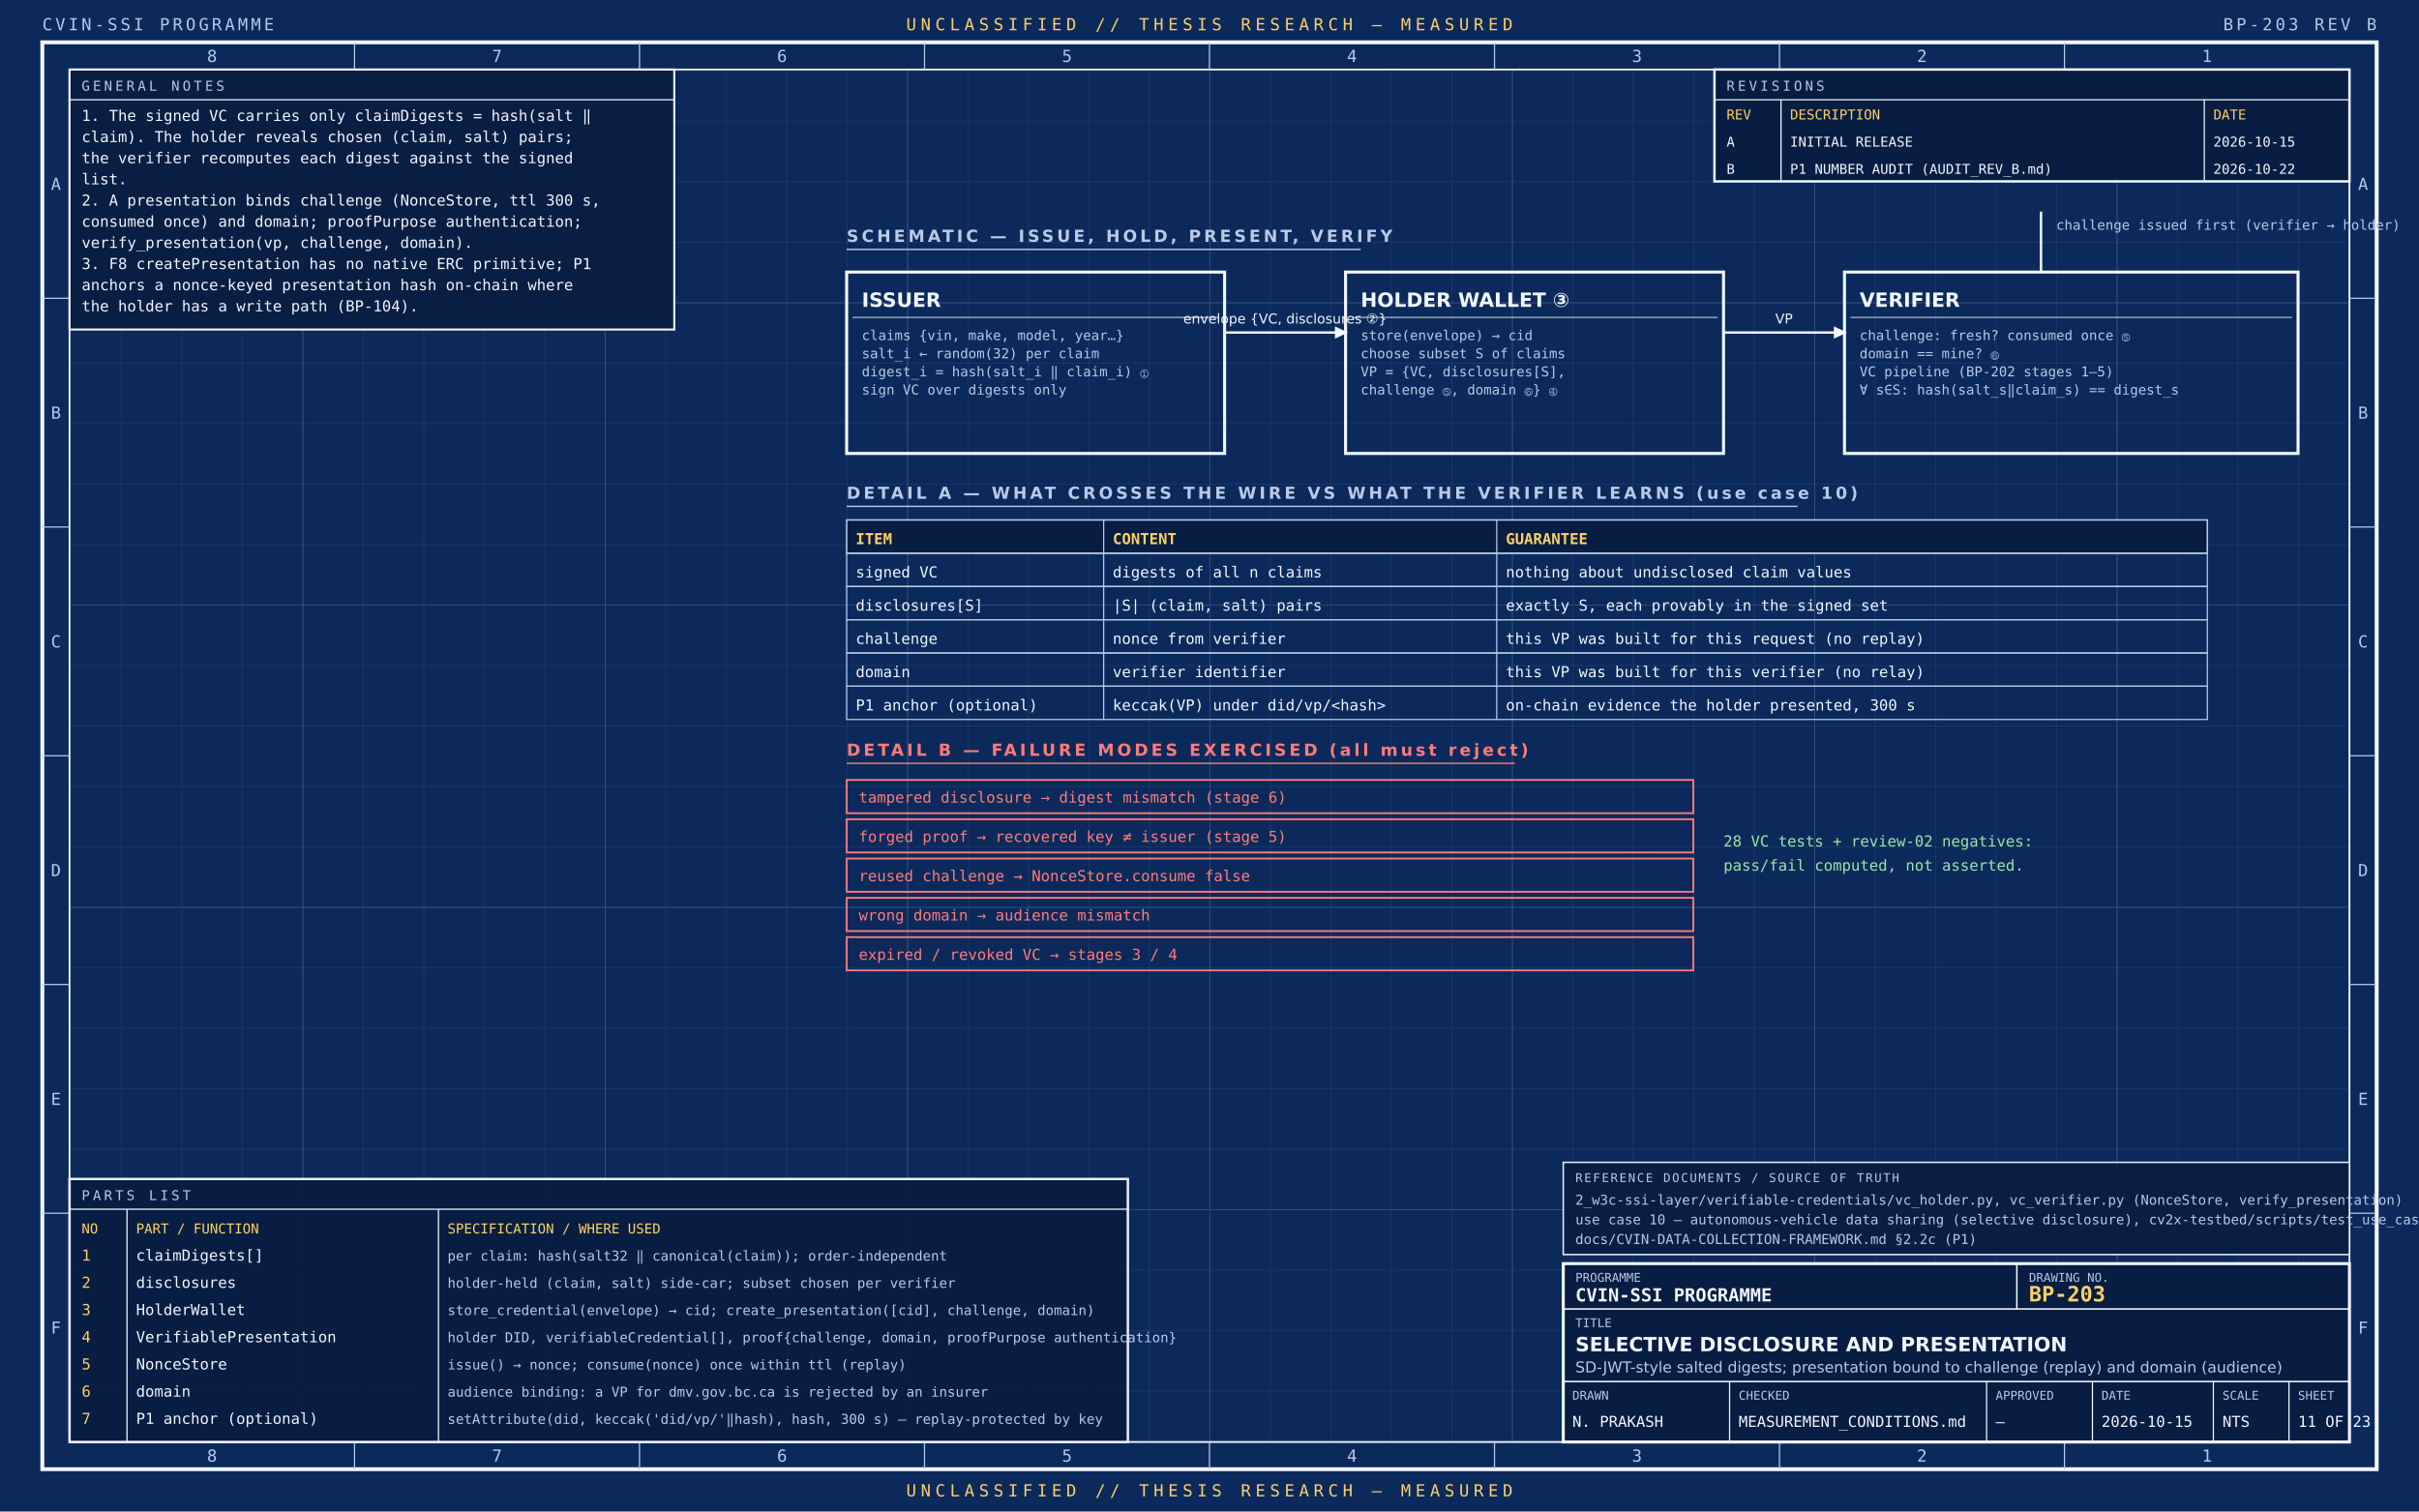
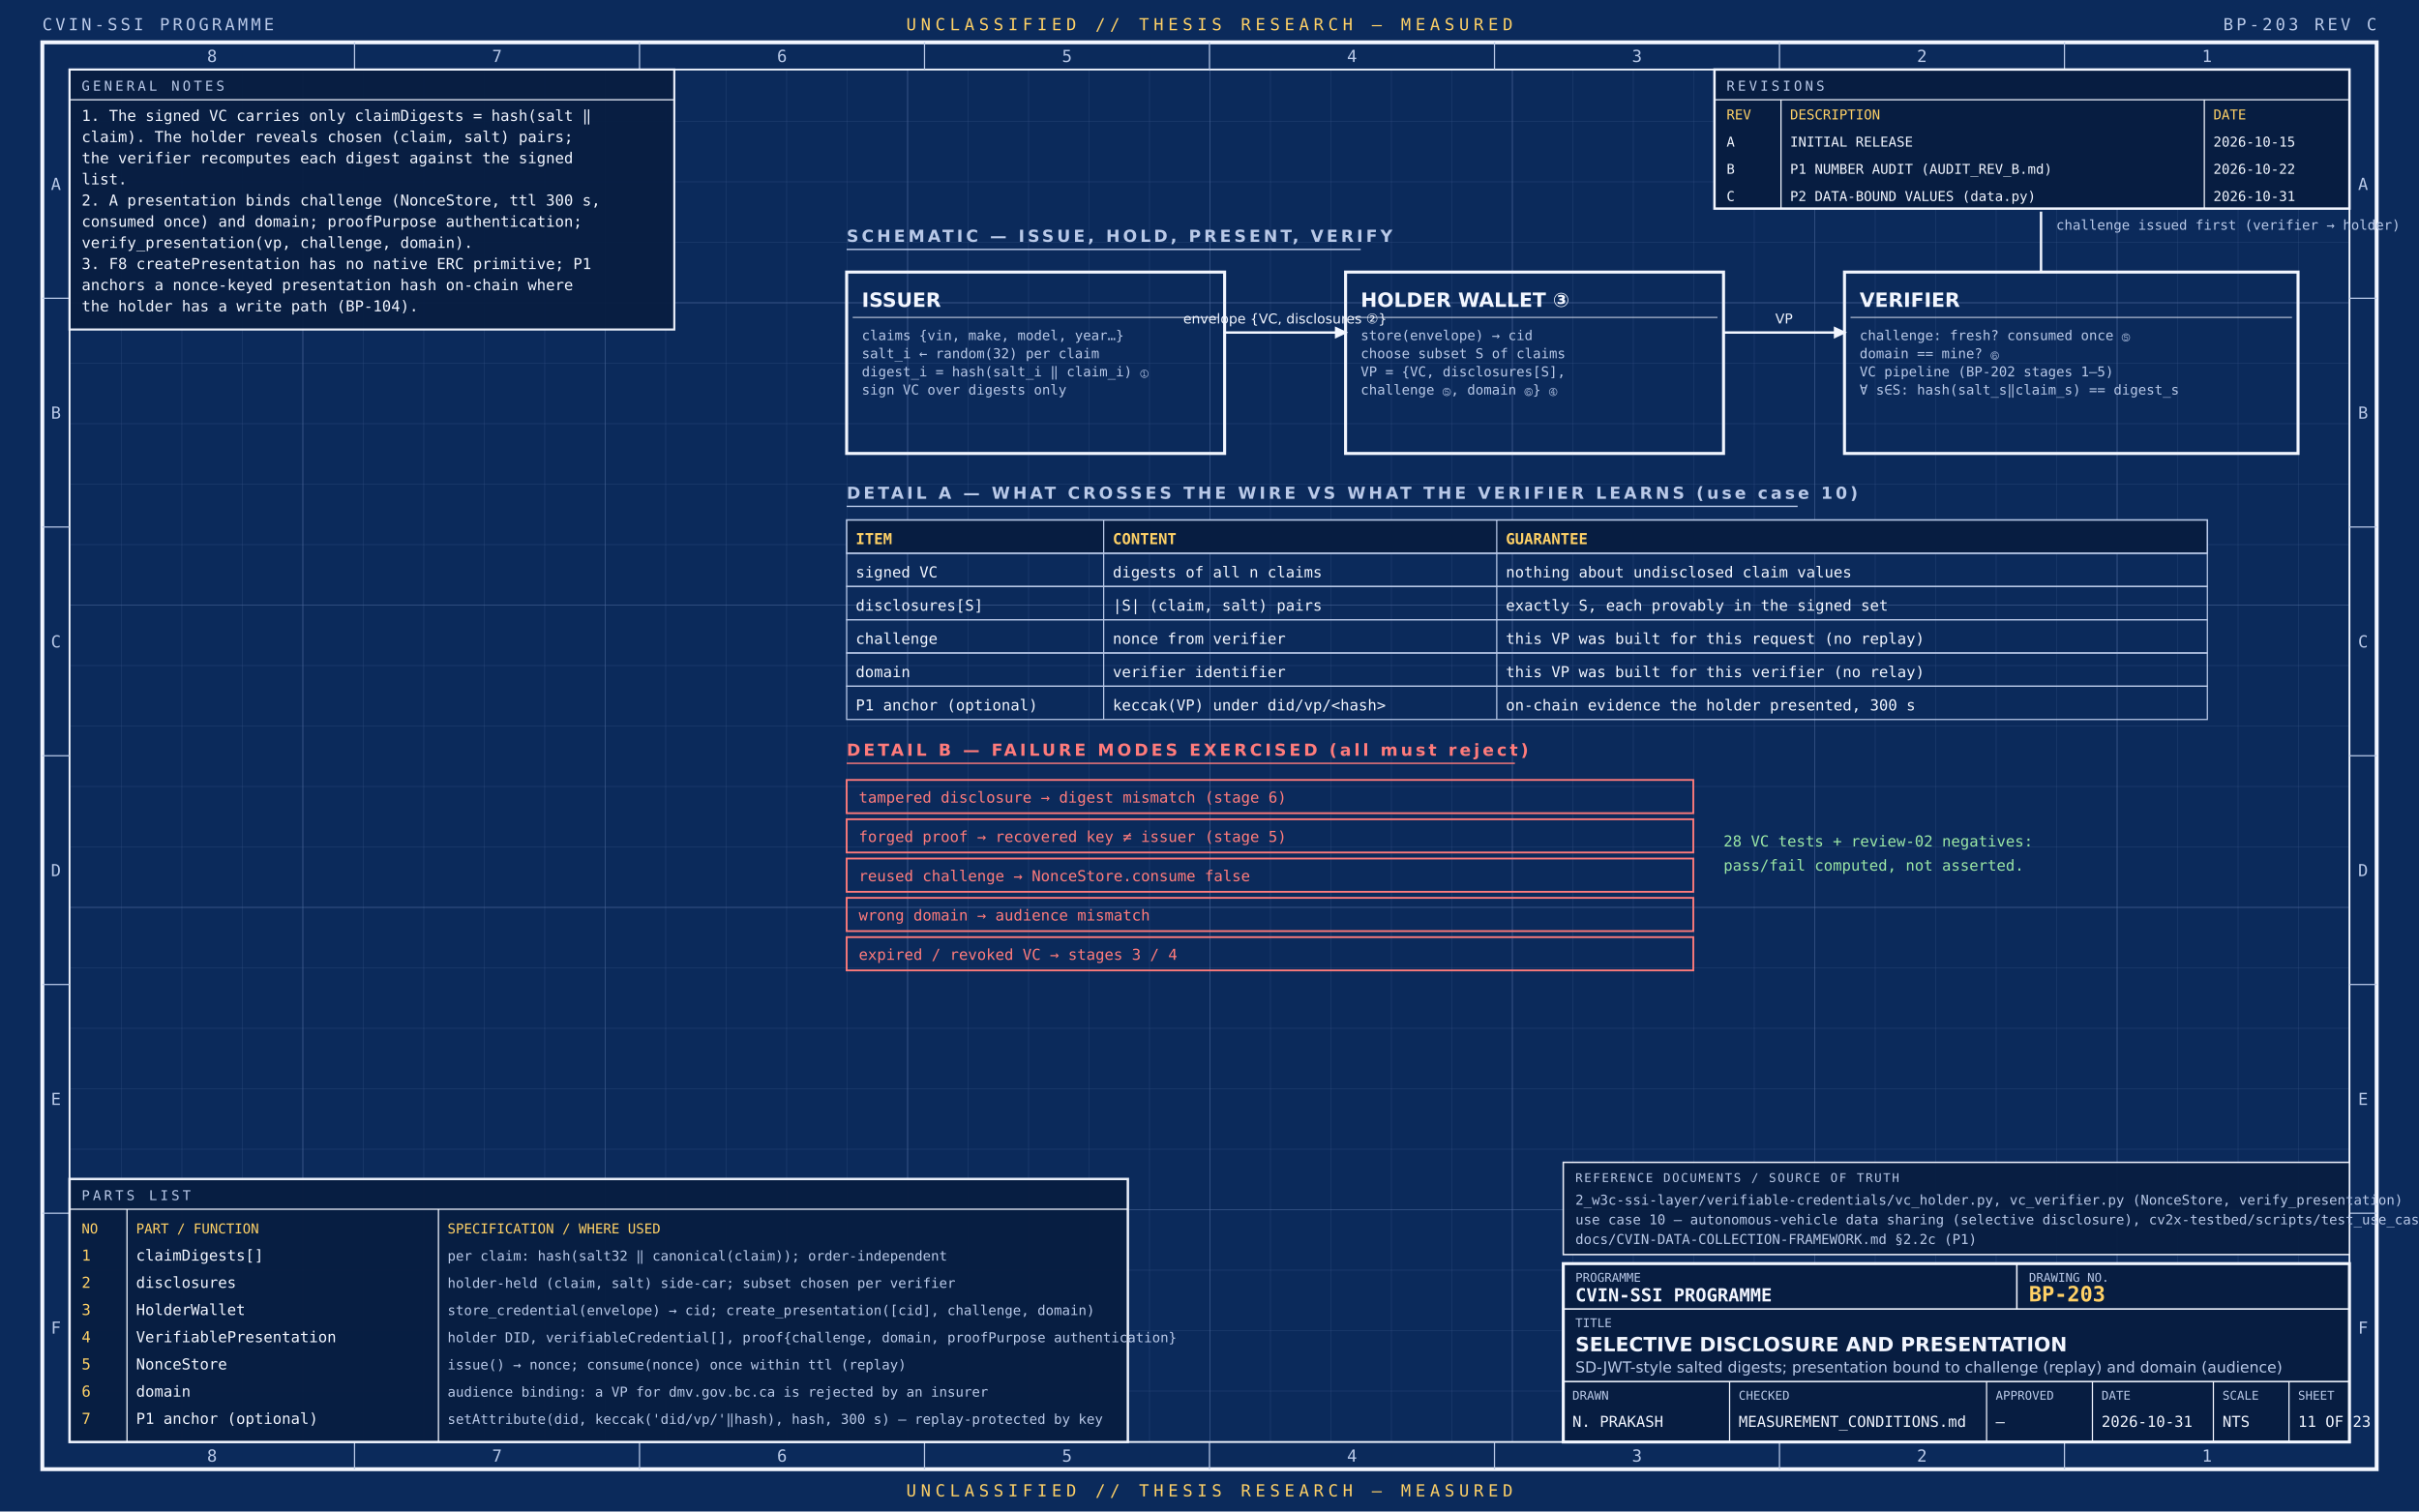
<svg xmlns="http://www.w3.org/2000/svg" width="1600" height="1000" viewBox="0 0 1600 1000">
  <defs>
    <pattern id="grid" width="40" height="40" patternUnits="userSpaceOnUse">
      <path d="M 40 0 L 0 0 0 40" fill="none" stroke="#5c78ad" stroke-width="0.35" opacity="0.55" />
    </pattern>
    <pattern id="grid2" width="200" height="200" patternUnits="userSpaceOnUse">
      <path d="M 200 0 L 0 0 0 200" fill="none" stroke="#5c78ad" stroke-width="0.7" opacity="0.6" />
    </pattern>
  </defs>
  <rect width="1600" height="1000" fill="#0b2a5b" />
  <rect x="46" y="46" width="1508" height="908" fill="url(#grid)" />
  <rect x="46" y="46" width="1508" height="908" fill="url(#grid2)" />
  <rect x="28" y="28" width="1544" height="944" fill="none" stroke="#f2f6ff" stroke-width="2.6" />
  <rect x="46" y="46" width="1508" height="908" fill="none" stroke="#f2f6ff" stroke-width="1.2" />
  <text x="140.25" y="41" font-family="DejaVu Sans Mono, Menlo, Consolas, monospace" font-size="11" fill="#b9c9e8" text-anchor="middle">8</text>
  <text x="140.25" y="967" font-family="DejaVu Sans Mono, Menlo, Consolas, monospace" font-size="11" fill="#b9c9e8" text-anchor="middle">8</text>
  <text x="328.75" y="41" font-family="DejaVu Sans Mono, Menlo, Consolas, monospace" font-size="11" fill="#b9c9e8" text-anchor="middle">7</text>
  <text x="328.75" y="967" font-family="DejaVu Sans Mono, Menlo, Consolas, monospace" font-size="11" fill="#b9c9e8" text-anchor="middle">7</text>
  <line x1="234.5" y1="28" x2="234.5" y2="46" stroke="#b9c9e8" stroke-width="0.8" />
  <line x1="234.5" y1="954" x2="234.5" y2="972" stroke="#b9c9e8" stroke-width="0.8" />
  <text x="517.25" y="41" font-family="DejaVu Sans Mono, Menlo, Consolas, monospace" font-size="11" fill="#b9c9e8" text-anchor="middle">6</text>
  <text x="517.25" y="967" font-family="DejaVu Sans Mono, Menlo, Consolas, monospace" font-size="11" fill="#b9c9e8" text-anchor="middle">6</text>
  <line x1="423.0" y1="28" x2="423.0" y2="46" stroke="#b9c9e8" stroke-width="0.8" />
  <line x1="423.0" y1="954" x2="423.0" y2="972" stroke="#b9c9e8" stroke-width="0.8" />
  <text x="705.75" y="41" font-family="DejaVu Sans Mono, Menlo, Consolas, monospace" font-size="11" fill="#b9c9e8" text-anchor="middle">5</text>
  <text x="705.75" y="967" font-family="DejaVu Sans Mono, Menlo, Consolas, monospace" font-size="11" fill="#b9c9e8" text-anchor="middle">5</text>
  <line x1="611.5" y1="28" x2="611.5" y2="46" stroke="#b9c9e8" stroke-width="0.8" />
  <line x1="611.5" y1="954" x2="611.5" y2="972" stroke="#b9c9e8" stroke-width="0.8" />
  <text x="894.25" y="41" font-family="DejaVu Sans Mono, Menlo, Consolas, monospace" font-size="11" fill="#b9c9e8" text-anchor="middle">4</text>
  <text x="894.25" y="967" font-family="DejaVu Sans Mono, Menlo, Consolas, monospace" font-size="11" fill="#b9c9e8" text-anchor="middle">4</text>
  <line x1="800.0" y1="28" x2="800.0" y2="46" stroke="#b9c9e8" stroke-width="0.8" />
  <line x1="800.0" y1="954" x2="800.0" y2="972" stroke="#b9c9e8" stroke-width="0.8" />
  <text x="1082.75" y="41" font-family="DejaVu Sans Mono, Menlo, Consolas, monospace" font-size="11" fill="#b9c9e8" text-anchor="middle">3</text>
  <text x="1082.75" y="967" font-family="DejaVu Sans Mono, Menlo, Consolas, monospace" font-size="11" fill="#b9c9e8" text-anchor="middle">3</text>
  <line x1="988.5" y1="28" x2="988.5" y2="46" stroke="#b9c9e8" stroke-width="0.8" />
  <line x1="988.5" y1="954" x2="988.5" y2="972" stroke="#b9c9e8" stroke-width="0.8" />
  <text x="1271.25" y="41" font-family="DejaVu Sans Mono, Menlo, Consolas, monospace" font-size="11" fill="#b9c9e8" text-anchor="middle">2</text>
  <text x="1271.25" y="967" font-family="DejaVu Sans Mono, Menlo, Consolas, monospace" font-size="11" fill="#b9c9e8" text-anchor="middle">2</text>
  <line x1="1177.0" y1="28" x2="1177.0" y2="46" stroke="#b9c9e8" stroke-width="0.8" />
  <line x1="1177.0" y1="954" x2="1177.0" y2="972" stroke="#b9c9e8" stroke-width="0.8" />
  <text x="1459.75" y="41" font-family="DejaVu Sans Mono, Menlo, Consolas, monospace" font-size="11" fill="#b9c9e8" text-anchor="middle">1</text>
  <text x="1459.75" y="967" font-family="DejaVu Sans Mono, Menlo, Consolas, monospace" font-size="11" fill="#b9c9e8" text-anchor="middle">1</text>
  <line x1="1365.5" y1="28" x2="1365.5" y2="46" stroke="#b9c9e8" stroke-width="0.8" />
  <line x1="1365.5" y1="954" x2="1365.5" y2="972" stroke="#b9c9e8" stroke-width="0.8" />
  <text x="37" y="125.667" font-family="DejaVu Sans Mono, Menlo, Consolas, monospace" font-size="11" fill="#b9c9e8" text-anchor="middle">A</text>
  <text x="1563" y="125.667" font-family="DejaVu Sans Mono, Menlo, Consolas, monospace" font-size="11" fill="#b9c9e8" text-anchor="middle">A</text>
  <text x="37" y="277.0" font-family="DejaVu Sans Mono, Menlo, Consolas, monospace" font-size="11" fill="#b9c9e8" text-anchor="middle">B</text>
  <text x="1563" y="277.0" font-family="DejaVu Sans Mono, Menlo, Consolas, monospace" font-size="11" fill="#b9c9e8" text-anchor="middle">B</text>
  <line x1="28" y1="197.333" x2="46" y2="197.333" stroke="#b9c9e8" stroke-width="0.8" />
  <line x1="1554" y1="197.333" x2="1572" y2="197.333" stroke="#b9c9e8" stroke-width="0.8" />
  <text x="37" y="428.333" font-family="DejaVu Sans Mono, Menlo, Consolas, monospace" font-size="11" fill="#b9c9e8" text-anchor="middle">C</text>
  <text x="1563" y="428.333" font-family="DejaVu Sans Mono, Menlo, Consolas, monospace" font-size="11" fill="#b9c9e8" text-anchor="middle">C</text>
  <line x1="28" y1="348.667" x2="46" y2="348.667" stroke="#b9c9e8" stroke-width="0.8" />
  <line x1="1554" y1="348.667" x2="1572" y2="348.667" stroke="#b9c9e8" stroke-width="0.8" />
  <text x="37" y="579.667" font-family="DejaVu Sans Mono, Menlo, Consolas, monospace" font-size="11" fill="#b9c9e8" text-anchor="middle">D</text>
  <text x="1563" y="579.667" font-family="DejaVu Sans Mono, Menlo, Consolas, monospace" font-size="11" fill="#b9c9e8" text-anchor="middle">D</text>
  <line x1="28" y1="500.0" x2="46" y2="500.0" stroke="#b9c9e8" stroke-width="0.8" />
  <line x1="1554" y1="500.0" x2="1572" y2="500.0" stroke="#b9c9e8" stroke-width="0.8" />
  <text x="37" y="731.0" font-family="DejaVu Sans Mono, Menlo, Consolas, monospace" font-size="11" fill="#b9c9e8" text-anchor="middle">E</text>
  <text x="1563" y="731.0" font-family="DejaVu Sans Mono, Menlo, Consolas, monospace" font-size="11" fill="#b9c9e8" text-anchor="middle">E</text>
  <line x1="28" y1="651.333" x2="46" y2="651.333" stroke="#b9c9e8" stroke-width="0.8" />
  <line x1="1554" y1="651.333" x2="1572" y2="651.333" stroke="#b9c9e8" stroke-width="0.8" />
  <text x="37" y="882.333" font-family="DejaVu Sans Mono, Menlo, Consolas, monospace" font-size="11" fill="#b9c9e8" text-anchor="middle">F</text>
  <text x="1563" y="882.333" font-family="DejaVu Sans Mono, Menlo, Consolas, monospace" font-size="11" fill="#b9c9e8" text-anchor="middle">F</text>
  <line x1="28" y1="802.667" x2="46" y2="802.667" stroke="#b9c9e8" stroke-width="0.8" />
  <line x1="1554" y1="802.667" x2="1572" y2="802.667" stroke="#b9c9e8" stroke-width="0.8" />
  <text x="800.0" y="20" font-family="DejaVu Sans Mono, Menlo, Consolas, monospace" font-size="11" fill="#ffd166" text-anchor="middle" letter-spacing="3">UNCLASSIFIED // THESIS RESEARCH — MEASURED</text>
  <text x="800.0" y="990" font-family="DejaVu Sans Mono, Menlo, Consolas, monospace" font-size="11" fill="#ffd166" text-anchor="middle" letter-spacing="3">UNCLASSIFIED // THESIS RESEARCH — MEASURED</text>
  <text x="28" y="20" font-family="DejaVu Sans Mono, Menlo, Consolas, monospace" font-size="11" fill="#b9c9e8" letter-spacing="2">CVIN-SSI PROGRAMME</text>
-   <text x="1572" y="20" font-family="DejaVu Sans Mono, Menlo, Consolas, monospace" font-size="11" fill="#b9c9e8" text-anchor="end" letter-spacing="2">BP-203  REV B</text>
+   <text x="1572" y="20" font-family="DejaVu Sans Mono, Menlo, Consolas, monospace" font-size="11" fill="#b9c9e8" text-anchor="end" letter-spacing="2">BP-203  REV C</text>
  <text x="560" y="160" font-family="DejaVu Sans, Helvetica, Arial, sans-serif" font-size="11" fill="#b9c9e8" text-anchor="start" font-weight="bold" opacity="1.0" letter-spacing="2">SCHEMATIC — ISSUE, HOLD, PRESENT, VERIFY</text>
  <line x1="560" y1="165" x2="900.0" y2="165" stroke="#b9c9e8" stroke-width="0.9" opacity="1.0" />
  <rect x="560" y="180" width="250" height="120" rx="0" fill="none" stroke="#f2f6ff" stroke-width="2.0" opacity="1.0" />
  <text x="570" y="203" font-family="DejaVu Sans, Helvetica, Arial, sans-serif" font-size="13" fill="#f2f6ff" text-anchor="start" font-weight="bold" opacity="1.0">ISSUER</text>
  <line x1="564" y1="210" x2="806" y2="210" stroke="#f2f6ff" stroke-width="0.8" opacity="0.7" />
  <text x="570" y="225" font-family="DejaVu Sans Mono, Menlo, Consolas, monospace" font-size="9" fill="#b9c9e8" text-anchor="start" font-weight="normal" opacity="1.0">claims {vin, make, model, year…}</text>
  <text x="570" y="237" font-family="DejaVu Sans Mono, Menlo, Consolas, monospace" font-size="9" fill="#b9c9e8" text-anchor="start" font-weight="normal" opacity="1.0">salt_i ← random(32) per claim</text>
  <text x="570" y="249" font-family="DejaVu Sans Mono, Menlo, Consolas, monospace" font-size="9" fill="#b9c9e8" text-anchor="start" font-weight="normal" opacity="1.0">digest_i = hash(salt_i ‖ claim_i)  ①</text>
  <text x="570" y="261" font-family="DejaVu Sans Mono, Menlo, Consolas, monospace" font-size="9" fill="#b9c9e8" text-anchor="start" font-weight="normal" opacity="1.0">sign VC over digests only</text>
  <line x1="810" y1="220" x2="890" y2="220" stroke="#f2f6ff" stroke-width="1.6" opacity="1.0" />
  <polygon points="883.656,222.958 890,220 883.656,217.042" fill="#f2f6ff" stroke="#f2f6ff" stroke-width="1.4" />
  <text x="850.0" y="214.0" font-family="DejaVu Sans, Helvetica, Arial, sans-serif" font-size="9" fill="#f2f6ff" text-anchor="middle" font-weight="normal" opacity="1.0" transform="rotate(0.0 850.0 214.0)">envelope {VC, disclosures ②}</text>
  <rect x="890" y="180" width="250" height="120" rx="0" fill="none" stroke="#f2f6ff" stroke-width="2.0" opacity="1.0" />
  <text x="900" y="203" font-family="DejaVu Sans, Helvetica, Arial, sans-serif" font-size="13" fill="#f2f6ff" text-anchor="start" font-weight="bold" opacity="1.0">HOLDER WALLET ③</text>
  <line x1="894" y1="210" x2="1136" y2="210" stroke="#f2f6ff" stroke-width="0.8" opacity="0.7" />
  <text x="900" y="225" font-family="DejaVu Sans Mono, Menlo, Consolas, monospace" font-size="9" fill="#b9c9e8" text-anchor="start" font-weight="normal" opacity="1.0">store(envelope) → cid</text>
  <text x="900" y="237" font-family="DejaVu Sans Mono, Menlo, Consolas, monospace" font-size="9" fill="#b9c9e8" text-anchor="start" font-weight="normal" opacity="1.0">choose subset S of claims</text>
  <text x="900" y="249" font-family="DejaVu Sans Mono, Menlo, Consolas, monospace" font-size="9" fill="#b9c9e8" text-anchor="start" font-weight="normal" opacity="1.0">VP = {VC, disclosures[S],</text>
  <text x="900" y="261" font-family="DejaVu Sans Mono, Menlo, Consolas, monospace" font-size="9" fill="#b9c9e8" text-anchor="start" font-weight="normal" opacity="1.0">  challenge ⑤, domain ⑥}  ④</text>
  <line x1="1140" y1="220" x2="1220" y2="220" stroke="#f2f6ff" stroke-width="1.6" opacity="1.0" />
  <polygon points="1213.656,222.958 1220,220 1213.656,217.042" fill="#f2f6ff" stroke="#f2f6ff" stroke-width="1.4" />
  <text x="1180.0" y="214.0" font-family="DejaVu Sans, Helvetica, Arial, sans-serif" font-size="9" fill="#f2f6ff" text-anchor="middle" font-weight="normal" opacity="1.0" transform="rotate(0.0 1180.0 214.0)">VP</text>
  <rect x="1220" y="180" width="300" height="120" rx="0" fill="none" stroke="#f2f6ff" stroke-width="2.0" opacity="1.0" />
  <text x="1230" y="203" font-family="DejaVu Sans, Helvetica, Arial, sans-serif" font-size="13" fill="#f2f6ff" text-anchor="start" font-weight="bold" opacity="1.0">VERIFIER</text>
  <line x1="1224" y1="210" x2="1516" y2="210" stroke="#f2f6ff" stroke-width="0.8" opacity="0.7" />
  <text x="1230" y="225" font-family="DejaVu Sans Mono, Menlo, Consolas, monospace" font-size="9" fill="#b9c9e8" text-anchor="start" font-weight="normal" opacity="1.0">challenge: fresh? consumed once ⑤</text>
  <text x="1230" y="237" font-family="DejaVu Sans Mono, Menlo, Consolas, monospace" font-size="9" fill="#b9c9e8" text-anchor="start" font-weight="normal" opacity="1.0">domain == mine? ⑥</text>
  <text x="1230" y="249" font-family="DejaVu Sans Mono, Menlo, Consolas, monospace" font-size="9" fill="#b9c9e8" text-anchor="start" font-weight="normal" opacity="1.0">VC pipeline (BP-202 stages 1–5)</text>
  <text x="1230" y="261" font-family="DejaVu Sans Mono, Menlo, Consolas, monospace" font-size="9" fill="#b9c9e8" text-anchor="start" font-weight="normal" opacity="1.0">∀ s∈S: hash(salt_s‖claim_s) == digest_s</text>
  <line x1="1350" y1="180" x2="1350" y2="140" stroke="#f2f6ff" stroke-width="1.6" opacity="1.0" />
  <polygon points="1350.0,140.0 1350,140 1350.0,140.0" fill="#f2f6ff" stroke="#f2f6ff" stroke-width="1.4" />
  <text x="1360" y="152" font-family="DejaVu Sans Mono, Menlo, Consolas, monospace" font-size="9" fill="#b9c9e8" text-anchor="start" font-weight="normal" opacity="1.0">challenge issued first (verifier → holder)</text>
  <text x="560" y="330" font-family="DejaVu Sans, Helvetica, Arial, sans-serif" font-size="11" fill="#b9c9e8" text-anchor="start" font-weight="bold" opacity="1.0" letter-spacing="2">DETAIL A — WHAT CROSSES THE WIRE VS WHAT THE VERIFIER LEARNS (use case 10)</text>
  <line x1="560" y1="335" x2="1189.0" y2="335" stroke="#b9c9e8" stroke-width="0.9" opacity="1.0" />
  <rect x="560" y="344" width="900" height="22" rx="0" fill="#071d41" stroke="#b9c9e8" stroke-width="1.0" opacity="1.0" />
  <text x="566" y="360" font-family="DejaVu Sans Mono, Menlo, Consolas, monospace" font-size="10" fill="#ffd166" text-anchor="start" font-weight="bold" opacity="1.0">ITEM</text>
  <text x="736" y="360" font-family="DejaVu Sans Mono, Menlo, Consolas, monospace" font-size="10" fill="#ffd166" text-anchor="start" font-weight="bold" opacity="1.0">CONTENT</text>
  <text x="996" y="360" font-family="DejaVu Sans Mono, Menlo, Consolas, monospace" font-size="10" fill="#ffd166" text-anchor="start" font-weight="bold" opacity="1.0">GUARANTEE</text>
  <rect x="560" y="366" width="900" height="22" rx="0" fill="none" stroke="#b9c9e8" stroke-width="0.8" opacity="1.0" />
  <text x="566" y="382" font-family="DejaVu Sans Mono, Menlo, Consolas, monospace" font-size="10" fill="#f2f6ff" text-anchor="start" font-weight="normal" opacity="1.0">signed VC</text>
  <text x="736" y="382" font-family="DejaVu Sans Mono, Menlo, Consolas, monospace" font-size="10" fill="#f2f6ff" text-anchor="start" font-weight="normal" opacity="1.0">digests of all n claims</text>
  <text x="996" y="382" font-family="DejaVu Sans Mono, Menlo, Consolas, monospace" font-size="10" fill="#f2f6ff" text-anchor="start" font-weight="normal" opacity="1.0">nothing about undisclosed claim values</text>
  <rect x="560" y="388" width="900" height="22" rx="0" fill="none" stroke="#b9c9e8" stroke-width="0.8" opacity="1.0" />
  <text x="566" y="404" font-family="DejaVu Sans Mono, Menlo, Consolas, monospace" font-size="10" fill="#f2f6ff" text-anchor="start" font-weight="normal" opacity="1.0">disclosures[S]</text>
  <text x="736" y="404" font-family="DejaVu Sans Mono, Menlo, Consolas, monospace" font-size="10" fill="#f2f6ff" text-anchor="start" font-weight="normal" opacity="1.0">|S| (claim, salt) pairs</text>
  <text x="996" y="404" font-family="DejaVu Sans Mono, Menlo, Consolas, monospace" font-size="10" fill="#f2f6ff" text-anchor="start" font-weight="normal" opacity="1.0">exactly S, each provably in the signed set</text>
  <rect x="560" y="410" width="900" height="22" rx="0" fill="none" stroke="#b9c9e8" stroke-width="0.8" opacity="1.0" />
  <text x="566" y="426" font-family="DejaVu Sans Mono, Menlo, Consolas, monospace" font-size="10" fill="#f2f6ff" text-anchor="start" font-weight="normal" opacity="1.0">challenge</text>
  <text x="736" y="426" font-family="DejaVu Sans Mono, Menlo, Consolas, monospace" font-size="10" fill="#f2f6ff" text-anchor="start" font-weight="normal" opacity="1.0">nonce from verifier</text>
  <text x="996" y="426" font-family="DejaVu Sans Mono, Menlo, Consolas, monospace" font-size="10" fill="#f2f6ff" text-anchor="start" font-weight="normal" opacity="1.0">this VP was built for this request (no replay)</text>
  <rect x="560" y="432" width="900" height="22" rx="0" fill="none" stroke="#b9c9e8" stroke-width="0.8" opacity="1.0" />
  <text x="566" y="448" font-family="DejaVu Sans Mono, Menlo, Consolas, monospace" font-size="10" fill="#f2f6ff" text-anchor="start" font-weight="normal" opacity="1.0">domain</text>
  <text x="736" y="448" font-family="DejaVu Sans Mono, Menlo, Consolas, monospace" font-size="10" fill="#f2f6ff" text-anchor="start" font-weight="normal" opacity="1.0">verifier identifier</text>
  <text x="996" y="448" font-family="DejaVu Sans Mono, Menlo, Consolas, monospace" font-size="10" fill="#f2f6ff" text-anchor="start" font-weight="normal" opacity="1.0">this VP was built for this verifier (no relay)</text>
  <rect x="560" y="454" width="900" height="22" rx="0" fill="none" stroke="#b9c9e8" stroke-width="0.8" opacity="1.0" />
  <text x="566" y="470" font-family="DejaVu Sans Mono, Menlo, Consolas, monospace" font-size="10" fill="#f2f6ff" text-anchor="start" font-weight="normal" opacity="1.0">P1 anchor (optional)</text>
  <text x="736" y="470" font-family="DejaVu Sans Mono, Menlo, Consolas, monospace" font-size="10" fill="#f2f6ff" text-anchor="start" font-weight="normal" opacity="1.0">keccak(VP) under did/vp/&lt;hash&gt;</text>
  <text x="996" y="470" font-family="DejaVu Sans Mono, Menlo, Consolas, monospace" font-size="10" fill="#f2f6ff" text-anchor="start" font-weight="normal" opacity="1.0">on-chain evidence the holder presented, 300 s</text>
  <line x1="730" y1="344" x2="730" y2="476" stroke="#b9c9e8" stroke-width="0.8" opacity="1.0" />
  <line x1="990" y1="344" x2="990" y2="476" stroke="#b9c9e8" stroke-width="0.8" opacity="1.0" />
  <text x="560" y="500" font-family="DejaVu Sans, Helvetica, Arial, sans-serif" font-size="11" fill="#ff7b7b" text-anchor="start" font-weight="bold" opacity="1.0" letter-spacing="2">DETAIL B — FAILURE MODES EXERCISED (all must reject)</text>
  <line x1="560" y1="505" x2="1002.0" y2="505" stroke="#ff7b7b" stroke-width="0.9" opacity="1.0" />
  <rect x="560" y="516" width="560" height="22" rx="0" fill="none" stroke="#ff7b7b" stroke-width="1.2" opacity="1.0" />
  <text x="568" y="531" font-family="DejaVu Sans Mono, Menlo, Consolas, monospace" font-size="10" fill="#ff7b7b" text-anchor="start" font-weight="normal" opacity="1.0">tampered disclosure → digest mismatch (stage 6)</text>
  <rect x="560" y="542" width="560" height="22" rx="0" fill="none" stroke="#ff7b7b" stroke-width="1.2" opacity="1.0" />
  <text x="568" y="557" font-family="DejaVu Sans Mono, Menlo, Consolas, monospace" font-size="10" fill="#ff7b7b" text-anchor="start" font-weight="normal" opacity="1.0">forged proof → recovered key ≠ issuer (stage 5)</text>
  <rect x="560" y="568" width="560" height="22" rx="0" fill="none" stroke="#ff7b7b" stroke-width="1.2" opacity="1.0" />
  <text x="568" y="583" font-family="DejaVu Sans Mono, Menlo, Consolas, monospace" font-size="10" fill="#ff7b7b" text-anchor="start" font-weight="normal" opacity="1.0">reused challenge → NonceStore.consume false</text>
  <rect x="560" y="594" width="560" height="22" rx="0" fill="none" stroke="#ff7b7b" stroke-width="1.2" opacity="1.0" />
  <text x="568" y="609" font-family="DejaVu Sans Mono, Menlo, Consolas, monospace" font-size="10" fill="#ff7b7b" text-anchor="start" font-weight="normal" opacity="1.0">wrong domain → audience mismatch</text>
  <rect x="560" y="620" width="560" height="22" rx="0" fill="none" stroke="#ff7b7b" stroke-width="1.2" opacity="1.0" />
  <text x="568" y="635" font-family="DejaVu Sans Mono, Menlo, Consolas, monospace" font-size="10" fill="#ff7b7b" text-anchor="start" font-weight="normal" opacity="1.0">expired / revoked VC → stages 3 / 4</text>
  <text x="1140" y="560" font-family="DejaVu Sans Mono, Menlo, Consolas, monospace" font-size="10" fill="#9be7a5" text-anchor="start" font-weight="normal" opacity="1.0">28 VC tests + review-02 negatives:</text>
  <text x="1140" y="576" font-family="DejaVu Sans Mono, Menlo, Consolas, monospace" font-size="10" fill="#9be7a5" text-anchor="start" font-weight="normal" opacity="1.0">pass/fail computed, not asserted.</text>
  <rect x="46" y="46" width="400" height="172" rx="0" fill="#071d41" stroke="#f2f6ff" stroke-width="1.4" opacity="0.95" />
  <text x="54" y="60" font-family="DejaVu Sans Mono, Menlo, Consolas, monospace" font-size="9" fill="#b9c9e8" text-anchor="start" font-weight="normal" opacity="1.0" letter-spacing="2">GENERAL NOTES</text>
  <line x1="46" y1="66" x2="446" y2="66" stroke="#f2f6ff" stroke-width="0.8" opacity="1.0" />
  <text x="54" y="80" font-family="DejaVu Sans Mono, Menlo, Consolas, monospace" font-size="10" fill="#f2f6ff" text-anchor="start" font-weight="normal" opacity="1.0">1. The signed VC carries only claimDigests = hash(salt ‖</text>
  <text x="54" y="94" font-family="DejaVu Sans Mono, Menlo, Consolas, monospace" font-size="10" fill="#f2f6ff" text-anchor="start" font-weight="normal" opacity="1.0">   claim). The holder reveals chosen (claim, salt) pairs;</text>
  <text x="54" y="108" font-family="DejaVu Sans Mono, Menlo, Consolas, monospace" font-size="10" fill="#f2f6ff" text-anchor="start" font-weight="normal" opacity="1.0">   the verifier recomputes each digest against the signed</text>
  <text x="54" y="122" font-family="DejaVu Sans Mono, Menlo, Consolas, monospace" font-size="10" fill="#f2f6ff" text-anchor="start" font-weight="normal" opacity="1.0">   list.</text>
  <text x="54" y="136" font-family="DejaVu Sans Mono, Menlo, Consolas, monospace" font-size="10" fill="#f2f6ff" text-anchor="start" font-weight="normal" opacity="1.0">2. A presentation binds challenge (NonceStore, ttl 300 s,</text>
  <text x="54" y="150" font-family="DejaVu Sans Mono, Menlo, Consolas, monospace" font-size="10" fill="#f2f6ff" text-anchor="start" font-weight="normal" opacity="1.0">   consumed once) and domain; proofPurpose authentication;</text>
  <text x="54" y="164" font-family="DejaVu Sans Mono, Menlo, Consolas, monospace" font-size="10" fill="#f2f6ff" text-anchor="start" font-weight="normal" opacity="1.0">   verify_presentation(vp, challenge, domain).</text>
  <text x="54" y="178" font-family="DejaVu Sans Mono, Menlo, Consolas, monospace" font-size="10" fill="#f2f6ff" text-anchor="start" font-weight="normal" opacity="1.0">3. F8 createPresentation has no native ERC primitive; P1</text>
  <text x="54" y="192" font-family="DejaVu Sans Mono, Menlo, Consolas, monospace" font-size="10" fill="#f2f6ff" text-anchor="start" font-weight="normal" opacity="1.0">   anchors a nonce-keyed presentation hash on-chain where</text>
  <text x="54" y="206" font-family="DejaVu Sans Mono, Menlo, Consolas, monospace" font-size="10" fill="#f2f6ff" text-anchor="start" font-weight="normal" opacity="1.0">   the holder has a write path (BP-104).</text>
-   <rect x="1134" y="46" width="420" height="74" rx="0" fill="#071d41" stroke="#f2f6ff" stroke-width="1.6" opacity="1.0" />
+   <rect x="1134" y="46" width="420" height="92" rx="0" fill="#071d41" stroke="#f2f6ff" stroke-width="1.6" opacity="1.0" />
  <text x="1142" y="60" font-family="DejaVu Sans Mono, Menlo, Consolas, monospace" font-size="9" fill="#b9c9e8" text-anchor="start" font-weight="normal" opacity="1.0" letter-spacing="2">REVISIONS</text>
  <line x1="1134" y1="66" x2="1554" y2="66" stroke="#f2f6ff" stroke-width="0.8" opacity="1.0" />
  <text x="1142" y="79" font-family="DejaVu Sans Mono, Menlo, Consolas, monospace" font-size="9" fill="#ffd166" text-anchor="start" font-weight="normal" opacity="1.0">REV</text>
  <text x="1184" y="79" font-family="DejaVu Sans Mono, Menlo, Consolas, monospace" font-size="9" fill="#ffd166" text-anchor="start" font-weight="normal" opacity="1.0">DESCRIPTION</text>
  <text x="1464" y="79" font-family="DejaVu Sans Mono, Menlo, Consolas, monospace" font-size="9" fill="#ffd166" text-anchor="start" font-weight="normal" opacity="1.0">DATE</text>
  <text x="1142" y="97" font-family="DejaVu Sans Mono, Menlo, Consolas, monospace" font-size="9" fill="#f2f6ff" text-anchor="start" font-weight="normal" opacity="1.0">A</text>
  <text x="1184" y="97" font-family="DejaVu Sans Mono, Menlo, Consolas, monospace" font-size="9" fill="#f2f6ff" text-anchor="start" font-weight="normal" opacity="1.0">INITIAL RELEASE</text>
  <text x="1464" y="97" font-family="DejaVu Sans Mono, Menlo, Consolas, monospace" font-size="9" fill="#f2f6ff" text-anchor="start" font-weight="normal" opacity="1.0">2026-10-15</text>
  <text x="1142" y="115" font-family="DejaVu Sans Mono, Menlo, Consolas, monospace" font-size="9" fill="#f2f6ff" text-anchor="start" font-weight="normal" opacity="1.0">B</text>
  <text x="1184" y="115" font-family="DejaVu Sans Mono, Menlo, Consolas, monospace" font-size="9" fill="#f2f6ff" text-anchor="start" font-weight="normal" opacity="1.0">P1 NUMBER AUDIT (AUDIT_REV_B.md)</text>
  <text x="1464" y="115" font-family="DejaVu Sans Mono, Menlo, Consolas, monospace" font-size="9" fill="#f2f6ff" text-anchor="start" font-weight="normal" opacity="1.0">2026-10-22</text>
-   <line x1="1178" y1="66" x2="1178" y2="120" stroke="#f2f6ff" stroke-width="0.8" opacity="1.0" />
-   <line x1="1458" y1="66" x2="1458" y2="120" stroke="#f2f6ff" stroke-width="0.8" opacity="1.0" />
+   <text x="1142" y="133" font-family="DejaVu Sans Mono, Menlo, Consolas, monospace" font-size="9" fill="#f2f6ff" text-anchor="start" font-weight="normal" opacity="1.0">C</text>
+   <text x="1184" y="133" font-family="DejaVu Sans Mono, Menlo, Consolas, monospace" font-size="9" fill="#f2f6ff" text-anchor="start" font-weight="normal" opacity="1.0">P2 DATA-BOUND VALUES (data.py)</text>
+   <text x="1464" y="133" font-family="DejaVu Sans Mono, Menlo, Consolas, monospace" font-size="9" fill="#f2f6ff" text-anchor="start" font-weight="normal" opacity="1.0">2026-10-31</text>
+   <line x1="1178" y1="66" x2="1178" y2="138" stroke="#f2f6ff" stroke-width="0.8" opacity="1.0" />
+   <line x1="1458" y1="66" x2="1458" y2="138" stroke="#f2f6ff" stroke-width="0.8" opacity="1.0" />
  <rect x="46" y="780" width="700" height="174" rx="0" fill="#071d41" stroke="#f2f6ff" stroke-width="1.6" opacity="0.96" />
  <text x="54" y="794" font-family="DejaVu Sans Mono, Menlo, Consolas, monospace" font-size="9" fill="#b9c9e8" text-anchor="start" font-weight="normal" opacity="1.0" letter-spacing="2">PARTS LIST</text>
  <line x1="46" y1="800" x2="746" y2="800" stroke="#f2f6ff" stroke-width="0.8" opacity="1.0" />
  <text x="54" y="816" font-family="DejaVu Sans Mono, Menlo, Consolas, monospace" font-size="9" fill="#ffd166" text-anchor="start" font-weight="normal" opacity="1.0">NO</text>
  <text x="90" y="816" font-family="DejaVu Sans Mono, Menlo, Consolas, monospace" font-size="9" fill="#ffd166" text-anchor="start" font-weight="normal" opacity="1.0">PART / FUNCTION</text>
  <text x="296" y="816" font-family="DejaVu Sans Mono, Menlo, Consolas, monospace" font-size="9" fill="#ffd166" text-anchor="start" font-weight="normal" opacity="1.0">SPECIFICATION / WHERE USED</text>
  <text x="54" y="834" font-family="DejaVu Sans Mono, Menlo, Consolas, monospace" font-size="10" fill="#ffd166" text-anchor="start" font-weight="normal" opacity="1.0">1</text>
  <text x="90" y="834" font-family="DejaVu Sans Mono, Menlo, Consolas, monospace" font-size="10" fill="#f2f6ff" text-anchor="start" font-weight="normal" opacity="1.0">claimDigests[]</text>
  <text x="296" y="834" font-family="DejaVu Sans Mono, Menlo, Consolas, monospace" font-size="9" fill="#b9c9e8" text-anchor="start" font-weight="normal" opacity="1.0">per claim: hash(salt32 ‖ canonical(claim)); order-independent</text>
  <text x="54" y="852" font-family="DejaVu Sans Mono, Menlo, Consolas, monospace" font-size="10" fill="#ffd166" text-anchor="start" font-weight="normal" opacity="1.0">2</text>
  <text x="90" y="852" font-family="DejaVu Sans Mono, Menlo, Consolas, monospace" font-size="10" fill="#f2f6ff" text-anchor="start" font-weight="normal" opacity="1.0">disclosures</text>
  <text x="296" y="852" font-family="DejaVu Sans Mono, Menlo, Consolas, monospace" font-size="9" fill="#b9c9e8" text-anchor="start" font-weight="normal" opacity="1.0">holder-held (claim, salt) side-car; subset chosen per verifier</text>
  <text x="54" y="870" font-family="DejaVu Sans Mono, Menlo, Consolas, monospace" font-size="10" fill="#ffd166" text-anchor="start" font-weight="normal" opacity="1.0">3</text>
  <text x="90" y="870" font-family="DejaVu Sans Mono, Menlo, Consolas, monospace" font-size="10" fill="#f2f6ff" text-anchor="start" font-weight="normal" opacity="1.0">HolderWallet</text>
  <text x="296" y="870" font-family="DejaVu Sans Mono, Menlo, Consolas, monospace" font-size="9" fill="#b9c9e8" text-anchor="start" font-weight="normal" opacity="1.0">store_credential(envelope) → cid; create_presentation([cid], challenge, domain)</text>
  <text x="54" y="888" font-family="DejaVu Sans Mono, Menlo, Consolas, monospace" font-size="10" fill="#ffd166" text-anchor="start" font-weight="normal" opacity="1.0">4</text>
  <text x="90" y="888" font-family="DejaVu Sans Mono, Menlo, Consolas, monospace" font-size="10" fill="#f2f6ff" text-anchor="start" font-weight="normal" opacity="1.0">VerifiablePresentation</text>
  <text x="296" y="888" font-family="DejaVu Sans Mono, Menlo, Consolas, monospace" font-size="9" fill="#b9c9e8" text-anchor="start" font-weight="normal" opacity="1.0">holder DID, verifiableCredential[], proof{challenge, domain, proofPurpose authentication}</text>
  <text x="54" y="906" font-family="DejaVu Sans Mono, Menlo, Consolas, monospace" font-size="10" fill="#ffd166" text-anchor="start" font-weight="normal" opacity="1.0">5</text>
  <text x="90" y="906" font-family="DejaVu Sans Mono, Menlo, Consolas, monospace" font-size="10" fill="#f2f6ff" text-anchor="start" font-weight="normal" opacity="1.0">NonceStore</text>
  <text x="296" y="906" font-family="DejaVu Sans Mono, Menlo, Consolas, monospace" font-size="9" fill="#b9c9e8" text-anchor="start" font-weight="normal" opacity="1.0">issue() → nonce; consume(nonce) once within ttl (replay)</text>
  <text x="54" y="924" font-family="DejaVu Sans Mono, Menlo, Consolas, monospace" font-size="10" fill="#ffd166" text-anchor="start" font-weight="normal" opacity="1.0">6</text>
  <text x="90" y="924" font-family="DejaVu Sans Mono, Menlo, Consolas, monospace" font-size="10" fill="#f2f6ff" text-anchor="start" font-weight="normal" opacity="1.0">domain</text>
  <text x="296" y="924" font-family="DejaVu Sans Mono, Menlo, Consolas, monospace" font-size="9" fill="#b9c9e8" text-anchor="start" font-weight="normal" opacity="1.0">audience binding: a VP for dmv.gov.bc.ca is rejected by an insurer</text>
  <text x="54" y="942" font-family="DejaVu Sans Mono, Menlo, Consolas, monospace" font-size="10" fill="#ffd166" text-anchor="start" font-weight="normal" opacity="1.0">7</text>
  <text x="90" y="942" font-family="DejaVu Sans Mono, Menlo, Consolas, monospace" font-size="10" fill="#f2f6ff" text-anchor="start" font-weight="normal" opacity="1.0">P1 anchor (optional)</text>
  <text x="296" y="942" font-family="DejaVu Sans Mono, Menlo, Consolas, monospace" font-size="9" fill="#b9c9e8" text-anchor="start" font-weight="normal" opacity="1.0">setAttribute(did, keccak('did/vp/'‖hash), hash, 300 s) — replay-protected by key</text>
  <line x1="84" y1="800" x2="84" y2="954" stroke="#f2f6ff" stroke-width="0.8" opacity="1.0" />
  <line x1="290" y1="800" x2="290" y2="954" stroke="#f2f6ff" stroke-width="0.8" opacity="1.0" />
  <rect x="1034" y="769" width="520" height="61" rx="0" fill="#071d41" stroke="#f2f6ff" stroke-width="1.0" opacity="0.95" />
  <text x="1042" y="782" font-family="DejaVu Sans Mono, Menlo, Consolas, monospace" font-size="8" fill="#b9c9e8" text-anchor="start" font-weight="normal" opacity="1.0" letter-spacing="1">REFERENCE DOCUMENTS / SOURCE OF TRUTH</text>
  <text x="1042" y="797" font-family="DejaVu Sans Mono, Menlo, Consolas, monospace" font-size="9" fill="#b9c9e8" text-anchor="start" font-weight="normal" opacity="1.0">2_w3c-ssi-layer/verifiable-credentials/vc_holder.py, vc_verifier.py (NonceStore, verify_presentation)</text>
  <text x="1042" y="810" font-family="DejaVu Sans Mono, Menlo, Consolas, monospace" font-size="9" fill="#b9c9e8" text-anchor="start" font-weight="normal" opacity="1.0">use case 10 — autonomous-vehicle data sharing (selective disclosure), cv2x-testbed/scripts/test_use_cases.py</text>
  <text x="1042" y="823" font-family="DejaVu Sans Mono, Menlo, Consolas, monospace" font-size="9" fill="#b9c9e8" text-anchor="start" font-weight="normal" opacity="1.0">docs/CVIN-DATA-COLLECTION-FRAMEWORK.md §2.2c (P1)</text>
  <rect x="1034" y="836" width="520" height="118" rx="0" fill="#071d41" stroke="#f2f6ff" stroke-width="2.0" opacity="1.0" />
  <line x1="1034" y1="866" x2="1554" y2="866" stroke="#f2f6ff" stroke-width="1.0" opacity="1.0" />
  <line x1="1034" y1="914" x2="1554" y2="914" stroke="#f2f6ff" stroke-width="1.0" opacity="1.0" />
  <line x1="1334" y1="836" x2="1334" y2="866" stroke="#f2f6ff" stroke-width="1.0" opacity="1.0" />
  <text x="1042" y="848" font-family="DejaVu Sans Mono, Menlo, Consolas, monospace" font-size="8" fill="#b9c9e8" text-anchor="start" font-weight="normal" opacity="1.0">PROGRAMME</text>
  <text x="1042" y="861" font-family="DejaVu Sans Mono, Menlo, Consolas, monospace" font-size="12" fill="#f2f6ff" text-anchor="start" font-weight="bold" opacity="1.0">CVIN-SSI PROGRAMME</text>
  <text x="1342" y="848" font-family="DejaVu Sans Mono, Menlo, Consolas, monospace" font-size="8" fill="#b9c9e8" text-anchor="start" font-weight="normal" opacity="1.0">DRAWING NO.</text>
  <text x="1342" y="861" font-family="DejaVu Sans Mono, Menlo, Consolas, monospace" font-size="14" fill="#ffd166" text-anchor="start" font-weight="bold" opacity="1.0">BP-203</text>
  <text x="1042" y="878" font-family="DejaVu Sans Mono, Menlo, Consolas, monospace" font-size="8" fill="#b9c9e8" text-anchor="start" font-weight="normal" opacity="1.0">TITLE</text>
  <text x="1042" y="894" font-family="DejaVu Sans, Helvetica, Arial, sans-serif" font-size="13" fill="#f2f6ff" text-anchor="start" font-weight="bold" opacity="1.0">SELECTIVE DISCLOSURE AND PRESENTATION</text>
  <text x="1042" y="908" font-family="DejaVu Sans, Helvetica, Arial, sans-serif" font-size="10" fill="#b9c9e8" text-anchor="start" font-weight="normal" opacity="1.0">SD-JWT-style salted digests; presentation bound to challenge (replay) and domain (audience)</text>
  <text x="1040" y="926" font-family="DejaVu Sans Mono, Menlo, Consolas, monospace" font-size="8" fill="#b9c9e8" text-anchor="start" font-weight="normal" opacity="1.0">DRAWN</text>
  <text x="1040" y="944" font-family="DejaVu Sans Mono, Menlo, Consolas, monospace" font-size="10" fill="#f2f6ff" text-anchor="start" font-weight="normal" opacity="1.0">N. PRAKASH</text>
  <line x1="1144" y1="914" x2="1144" y2="954" stroke="#f2f6ff" stroke-width="0.8" opacity="1.0" />
  <text x="1150" y="926" font-family="DejaVu Sans Mono, Menlo, Consolas, monospace" font-size="8" fill="#b9c9e8" text-anchor="start" font-weight="normal" opacity="1.0">CHECKED</text>
  <text x="1150" y="944" font-family="DejaVu Sans Mono, Menlo, Consolas, monospace" font-size="10" fill="#f2f6ff" text-anchor="start" font-weight="normal" opacity="1.0">MEASUREMENT_CONDITIONS.md</text>
  <line x1="1314" y1="914" x2="1314" y2="954" stroke="#f2f6ff" stroke-width="0.8" opacity="1.0" />
  <text x="1320" y="926" font-family="DejaVu Sans Mono, Menlo, Consolas, monospace" font-size="8" fill="#b9c9e8" text-anchor="start" font-weight="normal" opacity="1.0">APPROVED</text>
  <text x="1320" y="944" font-family="DejaVu Sans Mono, Menlo, Consolas, monospace" font-size="10" fill="#f2f6ff" text-anchor="start" font-weight="normal" opacity="1.0">—</text>
  <line x1="1384" y1="914" x2="1384" y2="954" stroke="#f2f6ff" stroke-width="0.8" opacity="1.0" />
  <text x="1390" y="926" font-family="DejaVu Sans Mono, Menlo, Consolas, monospace" font-size="8" fill="#b9c9e8" text-anchor="start" font-weight="normal" opacity="1.0">DATE</text>
-   <text x="1390" y="944" font-family="DejaVu Sans Mono, Menlo, Consolas, monospace" font-size="10" fill="#f2f6ff" text-anchor="start" font-weight="normal" opacity="1.0">2026-10-15</text>
+   <text x="1390" y="944" font-family="DejaVu Sans Mono, Menlo, Consolas, monospace" font-size="10" fill="#f2f6ff" text-anchor="start" font-weight="normal" opacity="1.0">2026-10-31</text>
  <line x1="1464" y1="914" x2="1464" y2="954" stroke="#f2f6ff" stroke-width="0.8" opacity="1.0" />
  <text x="1470" y="926" font-family="DejaVu Sans Mono, Menlo, Consolas, monospace" font-size="8" fill="#b9c9e8" text-anchor="start" font-weight="normal" opacity="1.0">SCALE</text>
  <text x="1470" y="944" font-family="DejaVu Sans Mono, Menlo, Consolas, monospace" font-size="10" fill="#f2f6ff" text-anchor="start" font-weight="normal" opacity="1.0">NTS</text>
  <line x1="1514" y1="914" x2="1514" y2="954" stroke="#f2f6ff" stroke-width="0.8" opacity="1.0" />
  <text x="1520" y="926" font-family="DejaVu Sans Mono, Menlo, Consolas, monospace" font-size="8" fill="#b9c9e8" text-anchor="start" font-weight="normal" opacity="1.0">SHEET</text>
  <text x="1520" y="944" font-family="DejaVu Sans Mono, Menlo, Consolas, monospace" font-size="10" fill="#f2f6ff" text-anchor="start" font-weight="normal" opacity="1.0">11 OF 23</text>
  <line x1="1554" y1="914" x2="1554" y2="954" stroke="#f2f6ff" stroke-width="0.8" opacity="1.0" />
</svg>
